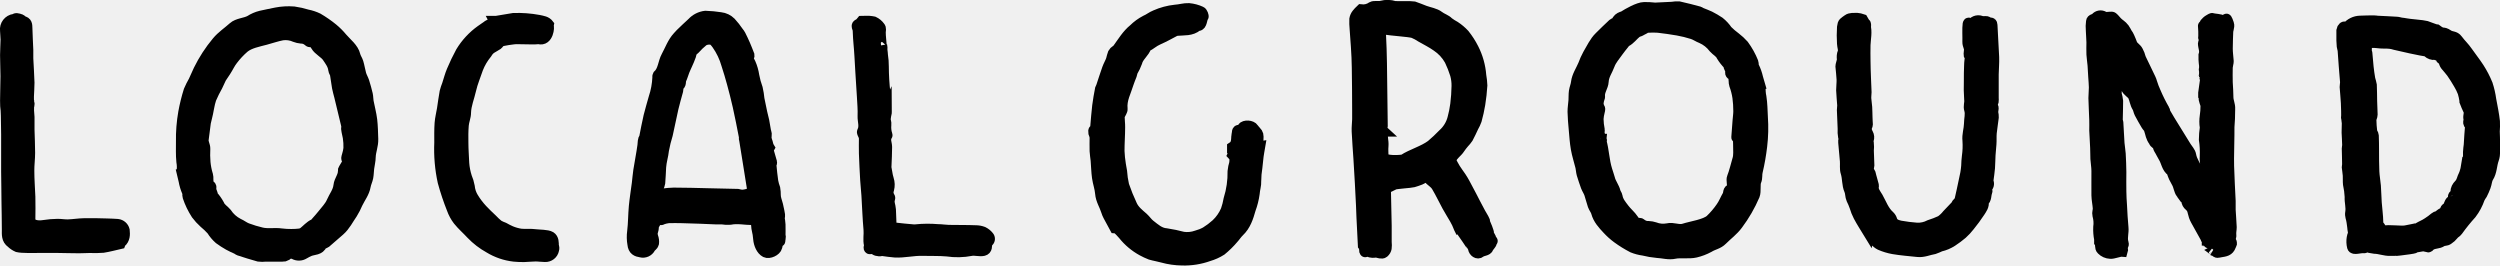
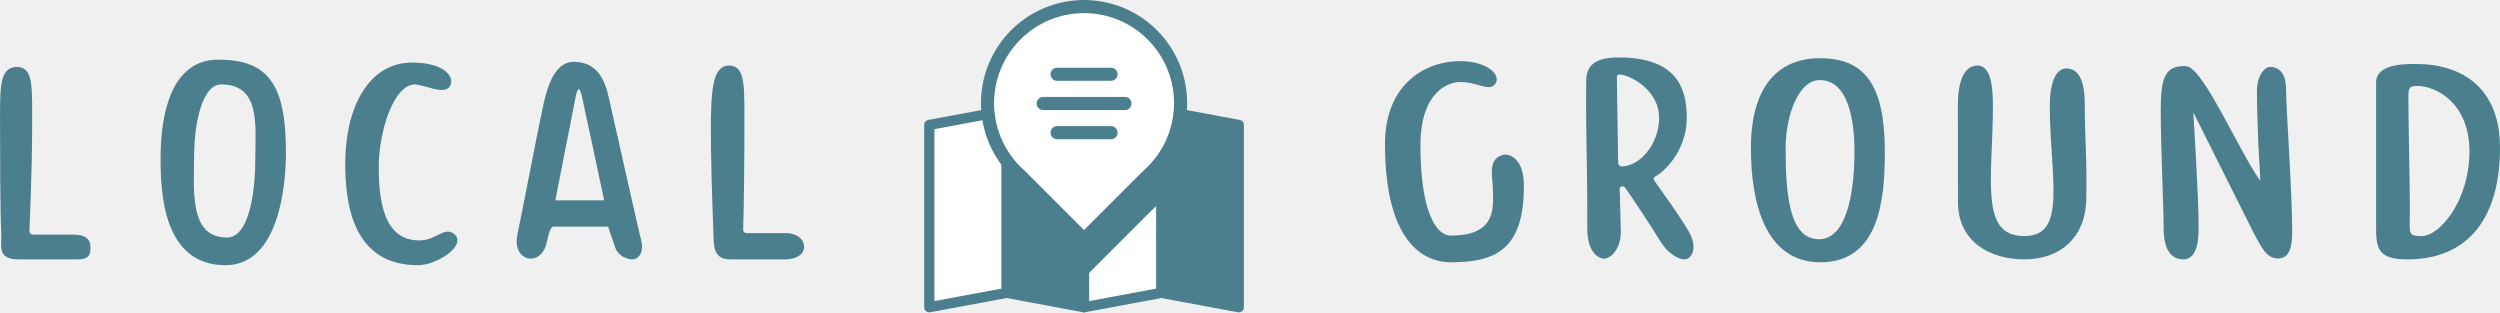
- <svg xmlns="http://www.w3.org/2000/svg" viewBox="0 0 881.93 93.67">
+ <svg xmlns="http://www.w3.org/2000/svg" viewBox="0 0 1715.02 214.26">
  <defs>
-     <style>.cls-1{stroke:#000;stroke-miterlimit:10;stroke-width:4px;}</style>
+     <style>.cls-1,.cls-3{fill:#4b7f8e;}.cls-1,.cls-2,.cls-3,.cls-4,.cls-5,.cls-6{stroke:#4b7f8e;}.cls-1{stroke-miterlimit:10;stroke-width:3px;}.cls-2,.cls-5{fill:#fff;}.cls-2,.cls-3,.cls-4,.cls-5{stroke-linejoin:round;}.cls-2,.cls-3{stroke-width:7px;}.cls-4,.cls-6{fill:none;}.cls-4{stroke-width:22px;}.cls-5,.cls-6{stroke-width:9px;}.cls-6{stroke-linecap:round;}</style>
  </defs>
  <g id="Layer_2" data-name="Layer 2">
-     <g id="Layer_2-2" data-name="Layer 2">
-       <path class="cls-1" d="M748.66,88.57c-1.11-.09-3.17.86-4.23.73A4.34,4.34,0,0,1,741.52,88c-.74-.69-.17-1.72-.77-2.57,0,0,0-1,0-1.07a17.66,17.66,0,0,1-.32-4.18,10.4,10.4,0,0,0-.3-4.33c-.2-.74.19-1.62.14-2.42-.1-1.52-.45-3-.48-4.55-.07-2.87.06-5.75,0-8.63,0-1.42-.28-2.83-.36-4.24s0-2.64-.09-4c-.09-2-.24-4-.31-6.05,0-1.2.05-2.4,0-3.6-.08-2.6-.24-5.2-.3-7.8,0-1.25.17-2.5.16-3.76s-.15-2.46-.22-3.69-.13-2.71-.24-4.07-.33-2.58-.4-3.88,0-2.8,0-4.2-.19-2.8-.21-4.2a13.91,13.91,0,0,1,.07-3.17c.07-.77.88-.55,1.51-1.16A2.07,2.07,0,0,1,742.14,6c.73.41,1.86.09,2.81.12.41,0,.9.75,1.74,1.65s1.73,1.23,2.57,2.36a7.47,7.47,0,0,1,.56.91c.75,1.51.5.62,1.22,2.15.38.8.69,1.64,1,2.46s1.63,1.58,2,2.37c.19.4.41.8.57,1.22s.29,1.07.52,1.56c.48,1.06,1,2.09,1.52,3.14.63,1.31,1.27,2.62,1.89,3.94a6.82,6.82,0,0,1,.45,1.24,28,28,0,0,0,1.35,3.52,54.91,54.91,0,0,0,3.06,6.11c.22.28.16.76.34,1.09.51.93,1.06,1.84,1.62,2.75l5.72,9.26c.59.95,1.5,1.85,1.67,2.87.38,2.26,1.86,4,2.59,6.05.44,1.25,1.05,2.44,1.61,3.65.05.11,1.3,7.13,1.56,7.23.07-1.26.15-8.35.17-9.5,0-2-.88-5-.67-7.06a29.71,29.71,0,0,0-.31-5.89,30.37,30.37,0,0,1,.32-4.07l0-.25A12.67,12.67,0,0,1,778,41a21.8,21.8,0,0,0,.27-3.6c0-1-.91-2.13-.59-3.16.13-.42.5-.87-.22-1.14,0,0,0-.2,0-.3.22-1.59.46-3.18.66-4.77a1.61,1.61,0,0,0-.21-.69c0-.05.27-.75.21-.79.77-1-.89-1.38-.35-2.4,0-.05.13-.06,0,0,0-.38,0-.65,0-.91s-.08-.77-.12-1.16-.08-.65-.08-1c0-.48,0-1,0-1.43,0-.11-.06-.24,0-.33.55-1.36-.19-2.64-.2-4,0-.31.3-.61.35-.93a4.09,4.09,0,0,0,.14-1.92c-.37-.95-.49,1.59-.37.56a34.41,34.41,0,0,0-.11-3.88c0-1.07.06.84.24-.21a2.73,2.73,0,0,1,.85-1.19,4.74,4.74,0,0,1,1.06-.76c.33-.18.78-.5,1-.4.87.36,2.63.17,3.57.87,2,2,.56-3.1,2,1,.36,1-.49,2.42-.34,3.53a13.71,13.71,0,0,0,.1-1.73c-.07,2.31-.21,4.61-.2,6.92,0,1.46.23,2.92.33,4.39a4.32,4.32,0,0,1-.14,1,8.39,8.39,0,0,0-.2,1.18c0,1.78-.08,3.56,0,5.34s.25,3.53.24,5.29c0,1.33.71,2.65.62,4-.07,1.13,0,2.28-.07,3.4a53.27,53.27,0,0,0-.2,6c0,3.6-.2,7.21-.11,10.8.1,4.12.37,8.24.55,12.36,0,1,0,2.07,0,3.11.1,2,.29,4.07.37,6.1,0,.88-.24,1.78-.14,2.65.17,1.38-.73.88-.11,2.08s.32.95,0,1.83c-.61,1.67-1.76,1.81-3.61,2.1-.63.1-1.26.46-1.65-.42-.06-.13-.56,0-.79-.14,1.42.81-2-1.79-2-1.69-.2-1.8.54-1.05-.45-2.44-.25-.35,1.06,1.81.86,1.44-1-1.78-3.43-6.11-4.39-7.9a9.58,9.58,0,0,1-.64-1.41,15.09,15.09,0,0,1-.42-1.5,3.61,3.61,0,0,0-1.31-2.27c-.45-.35-1-1.21-.81-1.61.41-1.14-.68-.77-1-1.24.47-.54-.57-1-1.1-1.63s-.87-2.55-1.3-3.34-.8-1.43-1.15-2.16c-.25-.51-.42-1.07-.62-1.6-.08-.2-.09-.49-.23-.59-1.71-1.17-1.8-3.26-2.78-4.84-.62-1-1.08-2.1-1.73-3.08-.33-.5,0-.79-.34-1.27C761,50.8,760,50.3,760,49.85c-1.2-1.62-1.07-2.44-1.74-4.38-.18-.53-.72-.94-1-1.44-.81-1.38-1.62-2.77-2.36-4.19-.34-.66-.41-1.48-.8-2.1-.78-1.24-.89-2.73-1.5-4-.45-.9-2.13-1.72-2.38-2.74a4.94,4.94,0,0,1,0-1.16c-.63,0-1-.63-.57-1.41-1.66-1.08-1.59-6.23-3.07-7.65,0,.51,0,3.89,0,4.26a11.23,11.23,0,0,1,0,4.64,2,2,0,0,0,0,.45c0,1-.08,2-.12,3a12.87,12.87,0,0,1,.52,2.52c0,2.22-.09,4.44-.13,6.66,0,.28.18.57.2.85.15,2.46.25,4.93.42,7.39.09,1.23.35,2.45.42,3.68q.19,3.25.23,6.51c0,2.26-.06,4.52,0,6.78,0,1.65.13,3.3.23,4.95.15,2.61.25,5.23.52,7.83.17,1.65-.39,3.27-.09,4.9.11.6.56,1.15-.33,1.76C747.92,87.38,749,87.5,748.66,88.57Z" />
-       <path class="cls-1" d="M515.58,81.91c-1.39-2.58-.8-2.14-2.24-4.69-.87-1.54-1.83-3-2.68-4.57-1.25-2.28-2.35-4.65-3.68-6.88-.88-1.48-2-1.8-3.11-3.16-.09-.11-.64-1-.77-.88-1.22,1.46-3,1.85-4.65,2.38-.57.18-6.09.54-6.67.83l-.32-.87c-.25,1.73-1.54.63-2.82.92.1,4.5.23,10.07.31,14.65,0,2.29,0,4.59,0,6.89,0,.62,0-1.76,0-1.15.12,1.77.19,2.7-.9,3.65-.53.46-1.69,0-2.6-.2a4.38,4.38,0,0,1-2.61-.17c-1.67-1.25-1.19,1.6-1.35-.4-.12-1.54-.37-3.07-.46-4.6a9.85,9.85,0,0,1,.3-2.07c0-.22,0,.51-.06.26-.17.26-.28-.44-.49-.13-.09-1.82-.19-3.53-.27-5.25-.06-1.33-.09-2.67-.15-4q-.19-4-.41-8-.23-4.16-.49-8.32c-.21-3.29-.48-6.57-.63-9.85-.06-1.38.13-2.77.17-4.15,0-1.06,0-2.11,0-3.17,0-5-.05-10.1-.13-15.15,0-2.44-.17-4.88-.31-7.32-.12-2.12-.3-4.23-.45-6.34A25.39,25.39,0,0,1,478,6.75,3.87,3.87,0,0,1,478.79,5a13.93,13.93,0,0,1,1.36-1.47,5.65,5.65,0,0,0,3.93-1c.63-.37,2.59,0,3.33-.3a8,8,0,0,1,4.49.11c.58.12,6.23,0,6.78.13,1.31.42,2.57,1,3.86,1.47,1.69.62,3.64.87,5,1.9C508.62,6.71,510,7,510.92,8a19.51,19.51,0,0,0,2.3,1.46,17.82,17.82,0,0,1,3.25,2.75,29.08,29.08,0,0,1,3.21,5,25,25,0,0,1,2.64,9.44,25.51,25.51,0,0,1,.38,3.48,66.14,66.14,0,0,1-.74,6.65,54.45,54.45,0,0,1-1.24,5.6,14.6,14.6,0,0,1-1.11,2.38c-.62,1.29-1.18,2.6-1.87,3.85a13.86,13.86,0,0,1-1.44,1.76,21.26,21.26,0,0,0-1.46,1.91c-.87,1.39-2.44,2.22-3,3.84-.06.17-.26.39-.21.48.52,1,1,2,1.63,3s1.33,1.92,2,2.9c.46.7.9,1.42,1.3,2.16.82,1.5,1.61,3,2.41,4.54,1,2,2.08,4,3.14,6,.36.68.78,1.32,1.16,2,.88,1.57-.21.13.59,1.73A26.73,26.73,0,0,1,525,81.91c.08.22-.06.51-.11.84,1.12,1,.67,1.14,1.15,1.83.73,1,0-.07,0,1,0,.43-1,1.37-1.09,1.74-.37,1.11-1.9.83-2.8,1.59s-2.1-.2-2.28-1.23c-.05-.31-4.44-6.75-4.84-7.1m-27.4-34.4c-.3,1.86.34,3.55.19,5.27-.13,1.54,0,2.1,0,3.65,0,2.3,7.25,1.49,7.31,1.34,3-1.94,7-3,9.87-5.13a56.16,56.16,0,0,0,4.2-3.94,11.39,11.39,0,0,0,3.41-5.59,38.82,38.82,0,0,0,1-5,59,59,0,0,0,.45-6.45,14.47,14.47,0,0,0-.52-4.08,36.59,36.59,0,0,0-2-5.06,14.46,14.46,0,0,0-4.62-5c-1.73-1.23-3.66-2.18-5.51-3.24a16,16,0,0,0-2.72-1.47c-1.57-.53-8.22-.85-10-1.3-.11.66-.2-.75-.34.11-.17-.85-.29.56-.42,0-.93.32-1.07.59-1,1.59q.13,2.6.22,5.19t.13,5.22c.1,6,.28,20.84.28,22.17.44-.1-1.28-.17-1-.23A3.62,3.62,0,0,0,487.67,46.18Z" />
-       <path class="cls-1" d="M856.35,87c.88.2.15-.39-.38-.6-1.16.3-6.06,1.06-6.89,1.13,7.56-.66-4.15.94-4.07.74-.65,0-1.23,0-1.79,0-1.86.09-3.72-.73-5.57-.75a15.15,15.15,0,0,1-3.14-.7c-.51-.17,0,.6-.53.52-1.35-.2-3.73.81-4-.22a7.9,7.9,0,0,1-.12-3.31c.06-.62.56-1.28.41-1.94s-.17-1.32-.26-2-.16-1.1-.23-1.64c-.18-1.45-.69-2-.45-3.34.31-1.87-.32-3.62-.2-5.45a27.11,27.11,0,0,0-.6-4.51c-.11-1,0-2-.07-3.05s-.26-2-.35-2.94c0-.31.13-.64.12-1,0-1.86-.09-3.71-.12-5.57,0-.41.15-.83.14-1.24,0-1.47-.17-2.95-.2-4.42,0-1.09.07-2.18.07-3.28a8.61,8.61,0,0,0-.17-1.29,1.88,1.88,0,0,1-.1-.5c.11-.73,0-4.22-.06-5.31-.08-1.9-.31-3.79-.43-5.68,0-.6.18-1.21.14-1.81-.13-2-.36-3.92-.48-5.88-.15-2.3-.21-2.6-.35-4.91,0-.59-.27-1.16-.34-1.75a19.54,19.54,0,0,1-.12-2c0-1.2,0-2.41,0-3.6a1.66,1.66,0,0,1,.54-1c.4-.39,1,.38,1.35,0a6,6,0,0,1,4.45-2.17c1.63-.08,3.27-.09,4.9-.11.43,0,.85.1,1.28.13,1.55.11,5.1.2,6.65.34.56,0,1.11.22,1.66.31s1.12.09,1.66.23c1.06.27,6.1.6,7.15.92.26.08,3.51,1.33,3.76,1.32,2.5,1.84,1.89.37,3.94,1.74,1.33.89,2.31.34,3.28,1.65,1.27,1.72,2.34,2.58,3.55,4.34s2.75,3.68,4,5.61a35.26,35.26,0,0,1,3,5.77,30.69,30.69,0,0,1,1.24,5.43c.48,2.53,1,5.07,1.29,7.62a28.91,28.91,0,0,1-.06,3.56c0,1.35.14,2.7.11,4.05,0,1.92.22,4-.41,5.71-.75,2.08-.62,4.36-1.86,6.33-.58.92-.59,2.16-1,3.23a24.12,24.12,0,0,1-1.18,2.71,11.65,11.65,0,0,0-.91,1.5,19.13,19.13,0,0,1-2.88,5.41,65.27,65.27,0,0,0-4.84,6c-.44.63-1.14.81-1.53,1.45a7.09,7.09,0,0,1-1.69,1.52c-.76.62-1.52.25-2.35.79-1.21.78-2.48.48-3.73,1.21C857.27,86.59,856.94,86.74,856.35,87ZM834.07,14.58c.1.57.72,0,.72.49,0,1.73-.12,2.46-.14,4.19,0,.48.21-1,.25-.55.16,1.63.26,3.27.44,4.91q.23,2.13.59,4.24a20.66,20.66,0,0,1,.55,2.17c.1,1.87.06,3.74.11,5.61,0,1.6.18,3.19.17,4.78,0,.63-.43,1.25-.43,1.88a36.71,36.71,0,0,0,.29,4.12c.06.48.53.92.55,1.39.09,1.75.07,3.5.09,5.26,0,2.51,0,5,.11,7.52.08,1.68.41,3.34.54,5,.15,2,.17,3.92.3,5.87.18,2.69.51,4.37.55,7.06,0,1.28,0,.46.73,1.57.4.59.75,1.75,1.52,1.51,1.55-.48,6.17.25,7.76-.12.26-.06,4.08-.77,4.31-.91,1.33-.81,2.12-1,3.42-1.88A20.55,20.55,0,0,0,859,76.84c.54-.48.85-.19,1.39-.68A8.24,8.24,0,0,1,862.16,75c.65-.33.31-1.18,1.12-1.55.58-.27.76-1.31,1.14-2,.1-.18.33-.47.41-.45.68.24.52-.37.65-.61a1,1,0,0,0,.11-.75c-.34-.94,1.36-.92.94-2.1-.21-.61.45-1.74,1.05-2.32,1.05-1,1.1-2.38,1.74-3.52a6.85,6.85,0,0,0,.45-1.28,5.55,5.55,0,0,0,.2-.74c.16-.92.31-1.83.47-2.81l.44-.14c0-1.15,0-2.15,0-3.14,0-.84.19-1.66.26-2.5.09-1.1.13-2.21.2-3.31s.18-2.37.27-3.55c0-.06,0-.18,0-.19-1.2-.44-.38-1.46-.58-2.17-.27-.93.42-2-.1-3s-.9-2.08-1.32-3.13c0-.08,0-.2,0-.29a20.48,20.48,0,0,0-.63-2.87,19.08,19.08,0,0,0-1.47-3c-.79-1.36-1.62-2.71-2.53-4-.64-.91-1.44-1.71-2.13-2.58s-.46-1.89-1.53-2.34c-.09,0-.11-.23-.16-.35-.49-1.31-1.07-.54-2.35-1.36-.26-.17-.38.46-.65.07-.77.11-1.12-.39-2.16-1.13-.91.09-10-2-11-2.25-2.74-.83-3.4-.28-6.28-.64C837.43,14.77,835.67,15.11,834.07,14.58Z" />
-       <path class="cls-1" d="M620.69,29.89l-1.22.33-.11.41a1.32,1.32,0,0,0,.43.16c1.09,0,1.11.68,1.1,1.5a11.77,11.77,0,0,0,.26,1.93c.37,2.34.38,4.7.51,7.06a54.57,54.57,0,0,1-.25,10.3,79.93,79.93,0,0,1-1.54,8.81c-.34,1.2,0,2.3-.51,3.47s0,3.65-.54,5a49.66,49.66,0,0,1-5.93,10.27c-1.55,2.12-3.64,3.6-5.42,5.4-1.46,1.47-3,1.52-4.68,2.57a18.92,18.92,0,0,1-4.67,1.78c-2.22.53-5.47,0-7.32.42-2.1.47-4.15-.21-6.25-.31a30.17,30.17,0,0,1-4.77-.81,15.51,15.51,0,0,1-3.79-1,41.37,41.37,0,0,1-5.38-3.33,24.32,24.32,0,0,1-3.45-3.1c-1.62-1.72-3.23-3.46-3.88-5.87-.23-.87-.9-1.61-1.2-2.47-.48-1.35-.77-2.76-1.24-4.11-.31-.89-.87-1.68-1.21-2.56-.54-1.44-1-2.91-1.46-4.39-.23-.81-.23-1.68-.43-2.5-.52-2.13-1.22-4.22-1.6-6.38s-.53-4.48-.73-6.73-.39-4.21-.43-6.32c0-1.34.24-2.68.33-4,.07-1.06,0-2.14.15-3.19s.61-2.06.73-3.11c.28-2.3,1.62-4.15,2.48-6.21a26.19,26.19,0,0,1,1.64-3.65c1.29-2.12,2.27-4.45,4.1-6.21,1.53-1.47,3-3,4.58-4.43a4.59,4.59,0,0,1,1-.55c.13-.07.32-.13.36-.24.7-2,2.71-1.82,4.19-2.52.66-.31-2.12.81-1.51.41,1.1-.72,5-3,7-3a31.89,31.89,0,0,1,3.84.2c2-.12,4-.19,6-.29a9.94,9.94,0,0,1,2.44-.14c2.38.51,4.74,1.16,7.09,1.78.23.06.42.29.65.38,1,.42,2,.75,3,1.23a32.25,32.25,0,0,1,3.43,2,13.75,13.75,0,0,1,2.77,3,26.2,26.2,0,0,0,2.9,2.48A20.61,20.61,0,0,1,615,16,27.37,27.37,0,0,1,618.33,22c.2.49-.07,1,.31,1.66a17.34,17.34,0,0,1,1.33,3.8C620.25,28.32,620.49,29.19,620.69,29.89Zm-56,19.31a2.19,2.19,0,0,0,0,.47c1,3.44,1,6.88,2.07,10.32.32,1.06.71,2.11,1,3.18.36,1.5,1.58,3,1.94,4.53.14.57.62,1.07.71,1.64.28,1.78,1.43,3.07,2.43,4.41s2.35,2.39,3.25,3.76c.62.95,1.16,1.5,2.29,1.34a.7.7,0,0,1,.49.21,3.9,3.9,0,0,0,2.77.91,7.88,7.88,0,0,1,2,.37,8.36,8.36,0,0,0,4.62.43c2-.49,3.91.7,5.86.07,2.51-.82,7.49-1.49,9.36-3.21a28.15,28.15,0,0,0,3.82-4.49c.92-1.29,1.49-2.83,2.3-4.2.42-.71,0-1.92,1.27-2.15.11,0,.18-.3.25-.47.36-.9-.3-2.81.09-3.7.67-1.56,1.52-5.06,2-6.67.57-1.89-.16-7.87.23-9.82.12-.57-.73,2.85-.68,2.27.17-2,.3-4,.45-6,.08-1.07.26-2.15.25-3.22a36.24,36.24,0,0,0-.32-4.83,22.37,22.37,0,0,0-1.14-4.46,4.67,4.67,0,0,1-.19-1.41c-.06-.71-.07-1.83-.47-2-.94-.46-.9-.82-.51-1.41a7.64,7.64,0,0,1-.85-1.7c-.08-.21,0-.5-.15-.66a16.54,16.54,0,0,1-2.36-3c-.62-1.35-1.91-1.89-2.79-2.9a11.06,11.06,0,0,0-4.38-3.47c-1.1-.4-2.09-1.15-3.2-1.5a40.64,40.64,0,0,0-5.21-1.29c-2.33-.42-4.68-.72-7-1a26.22,26.22,0,0,0-3.51,0c-1,0-.21,0-2.68,1.17,0,.09-.24.12-.37.18a4.52,4.52,0,0,0-1.12.5c-1.25,1-2.2,2.43-3.7,3.19-.3.15-.5.53-.73.81-.67.85-1.37,1.68-2,2.57-1.09,1.58-2.47,3.08-3.11,4.84-.71,2-2.06,3.69-2.17,5.94-.09,1.82-1.55,3.39-1.28,5.35a.26.26,0,0,1,0,.11c-.45,1.33-.87,2.63,0,4,.18.28-.06.84-.13,1.26a13.94,13.94,0,0,0-.4,2.48,20.54,20.54,0,0,0,.43,3.89c.25,1.15-1.7,1.24.08,1.77C565.07,50.58,565,49.15,564.65,49.2Z" />
-       <path class="cls-1" d="M64.43,61.31l1.24-.26.14-.4a1.32,1.32,0,0,0-.42-.18c-1.09,0-1.07-.74-1-1.56A11.77,11.77,0,0,0,64.21,57c-.24-2.36-.13-4.71-.14-7.07a54,54,0,0,1,.8-10.22A63.15,63.15,0,0,1,66.77,32a32.17,32.17,0,0,1,1.69-3.38c.61-1.28,1.14-2.59,1.75-3.86a49.66,49.66,0,0,1,6.46-9.94c1.66-2,3.82-3.4,5.7-5.1,1.53-1.39,4.11-1.36,5.87-2.32A12.64,12.64,0,0,1,92,5.77c1.8-.33,3.57-.83,5.38-1.13a23.46,23.46,0,0,1,6.28-.36,30.17,30.17,0,0,1,4.72,1.06,15.51,15.51,0,0,1,3.73,1.24,41.37,41.37,0,0,1,5.2,3.61,24.32,24.32,0,0,1,3.28,3.28c1.53,1.8,4,3.63,4.56,6.07.19.88.81,1.66,1.07,2.53.41,1.37.62,2.8,1,4.17.26.9.78,1.73,1.07,2.62.47,1.47.88,3,1.23,4.46.19.82.14,1.69.29,2.52.4,2.15,1,4.28,1.26,6.45s.29,4.5.37,6.76-.84,4.22-.9,6.33c0,1.34-.38,2.67-.54,4-.13,1.06-.12,2.13-.32,3.17s-.71,2-.9,3.07c-.4,2.29-1.84,4.06-2.8,6.07a26.19,26.19,0,0,1-1.83,3.56c-1.4,2-2.5,4.32-4.43,6-1.61,1.39-3.19,2.81-4.81,4.18a4.59,4.59,0,0,1-1.07.49c-.13.06-.33.12-.37.22-.8,2-2.8,1.67-4.31,2.29a15.76,15.76,0,0,0-1.95,1,3.29,3.29,0,0,1-3.41.07,2.56,2.56,0,0,0-2.92.54,1.84,1.84,0,0,1-1.16.26c-2,0-4,0-6,0a9.94,9.94,0,0,1-2.44,0c-2.35-.63-4.67-1.41-7-2.15-.23-.07-.41-.31-.63-.42-1-.47-2-.86-2.9-1.39a32.25,32.25,0,0,1-3.32-2.14,13.75,13.75,0,0,1-2.61-3.1,26.2,26.2,0,0,0-2.76-2.63,20.61,20.61,0,0,1-2.68-2.94,27.37,27.37,0,0,1-3-6.23c-.18-.5.13-1-.22-1.67A17.34,17.34,0,0,1,65,63.77C64.79,62.9,64.6,62,64.43,61.31Zm58-16.31a2.19,2.19,0,0,0,0-.47q-1.25-5.24-2.52-10.47c-.26-1.08-.6-2.14-.8-3.23-.28-1.51-.42-3.05-.7-4.57-.11-.58-.56-1.1-.62-1.68-.19-1.79-1.27-3.14-2.19-4.53s-3.22-2.51-4-3.93c-.57-1-1.08-1.55-2.22-1.46a.7.7,0,0,1-.48-.24,3.9,3.9,0,0,0-2.72-1.05,7.88,7.88,0,0,1-2-.47,8.36,8.36,0,0,0-4.59-.67c-2,.38-4,1.09-6,1.62-2.55.68-5.61,1.24-7.58,2.87A28.15,28.15,0,0,0,82,21c-1,1.24-1.64,2.74-2.52,4.07-.46.69-1.58,2.36-1.66,2.53-.41.88-.8,1.77-1.23,2.64a45.67,45.67,0,0,0-2.26,4.56c-.67,1.86-1,4.82-1.54,6.75a15.25,15.25,0,0,0-.41,1.71c-.28,2-.51,4-.77,6-.14,1.07.62,2.13.58,3.2a36.24,36.24,0,0,0,.07,4.84,22.37,22.37,0,0,0,.9,4.52,4.67,4.67,0,0,1,.12,1.41c0,.71,0,1.83.36,2.05.91.51.85.87.43,1.43a7.64,7.64,0,0,1,.76,1.75c.07.21,0,.5.12.66a16.54,16.54,0,0,1,2.19,3.09c.55,1.38,1.8,2,2.63,3A11.06,11.06,0,0,0,84,79c1.08.46,2,1.25,3.12,1.67a40.64,40.64,0,0,0,5.14,1.56c2.3.54,4.64,0,7,.35a26.22,26.22,0,0,0,3.51.2,24.51,24.51,0,0,0,3.12-.18,4.52,4.52,0,0,0,1.14-.44c1.3-1,2.32-2.31,3.87-3,.31-.14.53-.5.77-.77.71-.81,1.45-1.6,2.12-2.46,1.18-1.52,2.63-2.94,3.36-4.66.82-1.93,2.25-3.58,2.48-5.82.18-1.81,1.73-3.31,1.56-5.28a.26.26,0,0,1,0-.11c.52-1.3,2-2.58,1.23-4-.16-.29.11-.83.2-1.26a13.94,13.94,0,0,0,.53-2.46,20.54,20.54,0,0,0-.23-3.9C122.7,47.26,122.09,45,122.42,45Z" />
-       <path class="cls-1" d="M271.28,52.16c-.16.31-.45.61-.39.81.38,1.44.86,2.86,1.24,4.31.07.27-.25.63-.23.93.18,1.9.36,3.81.64,5.7a15.59,15.59,0,0,0,.72,2.61,13.22,13.22,0,0,1,.18,2.34,6.26,6.26,0,0,0,.26,1.62c.16.63.39,1.24.55,1.88s.33,1.48.48,2.23.41,1.7.06,2.15c.14,1,.3,1.71.32,2.45.05,1.46,0,2.92,0,4.39,0,.23,0,.45,0,.68-.24,3-.17-1.91,0-1.52a3.21,3.21,0,0,1-.61,2.84c-.34.25-.41.95-.52,1.46-.29,1.34-2.72,2.4-3.84,1.83-1.47-.75-2.3-2.85-2.44-4.56-.26-3.22-.61-2.42-.8-5.64a1.19,1.19,0,0,0-1.37-1.27c-2.65,0-5.29-.65-8-.1a12,12,0,0,1-2.83-.14c-.72,0-1.44,0-2.16,0-1.83-.07-3.65-.17-5.47-.23-2.15-.08-4.29-.15-6.44-.2-1.62,0-3.24-.09-4.86,0a11,11,0,0,0-2.26.54c-.13,0-.28.27-.36.24-1.81-.66-1.92,1.18-2.71,2,0,0-.06.07-.05.1.21,2-.79,2-.18,4a4.76,4.76,0,0,1,.27,2.26c-.13.58-.9,1-1.21,1.54a2.76,2.76,0,0,1-3.14,1.41c-1.51-.24-2.61-.69-2.8-2.69a14.27,14.27,0,0,1-.09-4.45c.36-2.92.32-5.9.59-8.83.26-2.74.71-5.46,1.06-8.19.19-1.49.28-3,.51-4.47.46-2.95,1.06-5.88,1.46-8.83.11-.77.07-2.47.54-2.47.53-2.64,1-5.27,1.61-7.86.51-2.17,1.21-4.29,1.78-6.45a26.54,26.54,0,0,0,1.35-7.3c0-.2-.05-.49,0-.57,2-1.76,1.9-4.6,3.1-6.77,1.28-2.34,2.15-4.93,4-6.92.3-.33.6-.67.92-1,1.37-1.31,2.73-2.64,4.14-3.91a7.39,7.39,0,0,1,4.56-2.31,44,44,0,0,1,5.32.5A5.92,5.92,0,0,1,257.71,8a28.67,28.67,0,0,1,2.65,3.36,6.93,6.93,0,0,1,.74,1.07c.56,1.12,1.1,2.25,1.6,3.4s1,2.44,1.47,3.66a.7.7,0,0,1-.07.46c-.43,1,.12,1.58.5,2.4a17,17,0,0,1,1.26,4.38,28.18,28.18,0,0,0,1.23,4.51,27.26,27.26,0,0,1,.59,3.69c.31,1.62.69,3.22,1,4.83a46.2,46.2,0,0,1,1.2,5.78c.07.82.52,1.69.38,2.27-.32,1.31.43,2.26.59,3.37A3.84,3.84,0,0,0,271.28,52.16Zm-8.64-4c-.69-3.58-1.38-7.16-2.18-10.71-.61-2.74-1.32-5.45-2.05-8.16q-.89-3.28-1.95-6.52A23.61,23.61,0,0,0,253,15.52c-.66-.87-1.24-1.67-2.22-1.75a4.45,4.45,0,0,0-2.72.51,25.85,25.85,0,0,0-3.14,3c-.27.27-.58.49-.88.74a9.35,9.35,0,0,0-.51,1.65c-.35,1-.79,2-1.21,2.92-.34.8-.74,1.57-1.05,2.38-.39,1-.67,2.07-1.11,3-.34.76.11,1.95-1,2.25A13.74,13.74,0,0,1,239,32c-.53,2-1.17,4.07-1.64,6.13-.71,3.08-1.29,6.19-2,9.28A48,48,0,0,0,234,52.93c-.2,2-.86,3.95-1,6-.11,1.85-.16,3.71-.32,5.56a6.87,6.87,0,0,1-.55,1.68,1.7,1.7,0,0,0,1.7,2.34,31.19,31.19,0,0,1,3.89-.33c4,0,8,.13,12,.22q5.3.11,10.59.24a5.25,5.25,0,0,1,.82.2c1.54.3,3.09-.45,4.61-.84-1-6.67-2-12.19-3-18.75C262.59,49.16,262.68,48.34,262.64,48.12Z" />
-       <path class="cls-1" d="M700.57,66.29c.14.58.43,1.06.29,1.34-.54,1.11-.11,2.6-1.33,3.43.35,1.47-.56,2.57-1.24,3.65a60,60,0,0,1-3.61,4.92,21.06,21.06,0,0,1-2.55,2.75A35.05,35.05,0,0,1,688.62,85a12.9,12.9,0,0,1-4.18,1.77,21.71,21.71,0,0,1-2.14.89c-1.95.34-3.79,1.24-5.84,1-2.86-.31-5.73-.51-8.57-1a20.56,20.56,0,0,1-4.54-1.37,5.19,5.19,0,0,1-1.91-1.58,35.14,35.14,0,0,1-2-3l-.1.48c-1.26-2.07-2.53-4-3.58-6a18.4,18.4,0,0,1-1.34-3.36,22.48,22.48,0,0,0-1.12-2.63c-.43-.95-.31-2.14-.73-3.1-.88-2-.6-4.22-1.26-6.28-.4-1.23-.15-2.67-.25-4-.17-2.19-.39-4.37-.59-6.56,0-.07,0-.16,0-.19.64-.64.15-1.14-.05-1.8a11.88,11.88,0,0,1-.15-2.88c-.09-2.22-.2-4.44-.27-6.65,0-.55.14-1.1.11-1.64-.1-1.77-.31-3.53-.37-5.3,0-1.25.19-2.51.15-3.76-.05-1.53-.28-3-.4-4.57a5.58,5.58,0,0,1,.18-1.09l.55,1a3.47,3.47,0,0,1-.08-.47c.08-1.46-.54-2.88.1-4.42.36-.85-.16-2.05-.2-3.1a45.07,45.07,0,0,1,0-5.82c.19-1.67.54-1.51,1.92-2.56.74-.57,2.08-.45,3.15-.48a7.79,7.79,0,0,1,1.91.42,11.84,11.84,0,0,1,1,2c.15.48,0-.93-.06-.39,0,.17-.13.36-.09.5.68,2,.07,4.77,0,6.8s0,3.87,0,5.8.1,4,.17,6.07c.06,1.61.16,3.22.2,4.84,0,.7-.15,1.4-.11,2.09.06,1.05.26,2.1.33,3.15s.07,2.37.11,3.56c0,.83.1,1.66.12,2.5a1.89,1.89,0,0,1-.19.72c-.05.13-.24.2-.28.33a4.8,4.8,0,0,0,.64,2.33,2.48,2.48,0,0,1,.18,2,2.07,2.07,0,0,0,0,1.24,13.41,13.41,0,0,1,0,2.67c.05,1.76.16,3.52.19,5.28,0,.41-.37.86-.29,1.23a11.74,11.74,0,0,0,.79,1.65,8.49,8.49,0,0,1,.27,1.11c.25.93.51,1.87.77,2.8,0,.07.1.14.09.2-.45,1.72.73,3,1.45,4.23,1.28,2.26,2.12,4.82,4.16,6.62a3.06,3.06,0,0,1,.84,1.39c.48,1.51,1.86,1.86,3,2.14a56.58,56.58,0,0,0,5.93.75,8.91,8.91,0,0,0,4.49-1,35.25,35.25,0,0,0,4-1.55,11.54,11.54,0,0,0,2.32-2.2c1.06-1.09,2.11-2.2,3.15-3.31.1-.1.07-.32.16-.44s.44-.48.66-.73.37-.34.42-.55c.55-2.41,1.09-4.82,1.58-7.24a30,30,0,0,0,.83-4.95c0-1.14.13-2.25.24-3.38a26.61,26.61,0,0,0,.21-5.62c-.23-2,.48-3.9.53-5.87,0-1.69.55-3.51.08-5-.41-1.31.16-2.35,0-3.54a62.91,62.91,0,0,1-.12-6.68c0-1.8,0-3.61.09-5.41,0-1.1.2-2.2.3-3.28-.11,0-.4-.07-.41-.11a4.93,4.93,0,0,1,0-1.53c.35-1.22-.55-2.2-.5-3.37.07-1.55-.14-4.84.1-6.36.12-.76.93.54,1.52-.1a2.58,2.58,0,0,1,3.26-.63.6.6,0,0,0,.22,0c.58,0,1.57-.13,1.67.11.46,1,1.56-.34,1.61,1,.13,3.22.47,8.13.6,11.34.08,2-.13,4-.16,6.05,0,2.8,0,5.61,0,8.41,0,.7.27,1.7-.85,2a.6.6,0,0,0,0,.4c1.41.62.56,1.81.7,2.74a6.49,6.49,0,0,1,.17,1.64c-.2,1.82-.53,3.62-.71,5.44-.13,1.34,0,2.7-.11,4s-.24,2.57-.32,3.86c-.09,1.51-.07,3-.19,4.53s-.34,2.82-.52,4.23a1.44,1.44,0,0,0,0,.61A1.67,1.67,0,0,1,700.57,66.29Z" />
-       <path class="cls-1" d="M435,54.7l1.12-2.33-1.25-.13c0-.11,0-.23,0-.25,1.46-.93,1.41-2.43,1.5-3.88,0-.39.15-.77.17-1.16.05-.77.21-1.26,1.07-.59.14.11.43,0,.57,0a3.35,3.35,0,0,1,.22-1.18c.66-1,3.08-.81,3.71.21.37.59.95,1.06,1.34,1.64a2.11,2.11,0,0,1,.3,1.14c0,1.24-.1,2.48-.16,3.78l.72-.11c-.19,1.12-.4,2.16-.54,3.21-.18,1.35-.3,2.71-.44,4.07a29.75,29.75,0,0,0-.4,4.64c.09,1.58-.46,3-.55,4.52A26,26,0,0,1,441,73.77c-.8,2.84-1.7,5.71-4,7.87-.78.74-1.35,1.69-2.09,2.48a32.4,32.4,0,0,1-4.14,4.06,17.39,17.39,0,0,1-4.43,2,25.47,25.47,0,0,1-9.28,1.48,27.44,27.44,0,0,1-7-1c-1.37-.4-2.8-.6-4.15-1a24.35,24.35,0,0,1-2.9-1.35,22,22,0,0,1-6.67-5.61c-.68-.76-1.37-1.53-2.12-2.22-.19-.18-.63-.1-.8-.12-.79-1.45-1.58-2.87-2.33-4.31a9.23,9.23,0,0,1-.66-1.6c-.64-2.1-1.93-3.93-2.11-6.24-.15-1.9-.85-3.76-1.11-5.66s-.3-4-.47-6c-.09-1.08-.32-2.16-.36-3.24-.06-1.66,0-3.32,0-5a9.93,9.93,0,0,0-.48-1.56c-.06-.27,0-.78.12-.83.59-.25.55-.71.59-1.2.21-2.45.39-4.91.68-7.36.24-2,.63-4,1-6a6.83,6.83,0,0,1,.39-.87c.69-2.06,1.34-4.13,2.07-6.18.39-1.09,1-2.11,1.39-3.19a22.82,22.82,0,0,1,.67-2.31c.34-.66,1.14-.88,1.65-1.58,1.72-2.37,3.24-4.94,5.58-6.84a17.12,17.12,0,0,1,4.11-3c1.21-.5,2.26-1.39,3.47-1.86a23.18,23.18,0,0,1,6.94-1.87c1.62-.09,3.23-.63,4.83-.56a12.79,12.79,0,0,1,4.23,1.14c.44.18.92,1.48.73,1.7-.58.66-.43,3-1.71,3a.55.55,0,0,0-.32.06c-2.08,1.8-4.66,1.4-7.1,1.64a2.87,2.87,0,0,0-1,.32c-1.88,1-3.7,2-5.63,2.85s-2.61,1.76-4.35,2.59c-.65,2.11-2.76,3.33-3.3,5.56a18.71,18.71,0,0,1-1.51,3.16c-.19.42-.22.91-.38,1.34-.34.95-.79,1.86-1.07,2.82-.89,3-2.56,5.8-2.19,9.13.07.63-.53,1.34-.81,2a1.88,1.88,0,0,0-.23.71c0,1.24.19,2.49.17,3.73,0,2.82-.23,5.64-.22,8.46a40,40,0,0,0,.48,4.71c.1.8.31,1.58.42,2.37a31.41,31.41,0,0,0,.73,5,68.1,68.1,0,0,0,2.83,7c.84,1.9,2.46,3.16,4,4.5.87.78,1.52,1.82,2.44,2.53,1.76,1.35,3.37,2.93,5.86,3.11a57.3,57.3,0,0,1,5.91,1.23,10,10,0,0,0,4.79-.48,14.58,14.58,0,0,0,3.25-1.3,26.27,26.27,0,0,0,3.73-2.8,14.71,14.71,0,0,0,3.49-5,24.9,24.9,0,0,0,1-3.87,31.31,31.31,0,0,0,1.42-9.9,15.57,15.57,0,0,1,.59-2.89,7.64,7.64,0,0,0,0-2.05C435.6,55.17,435.22,54.95,435,54.7Z" />
-       <path class="cls-1" d="M305.07,7.58a11.58,11.58,0,0,1,3.09.21,5.46,5.46,0,0,1,2.12,1.75c.47.5.21,1.18.19,1.83,0,1.61.26,3.22.35,4.84.06,1.06.24.36.16-.17a5,5,0,0,1,.08,1.54c.19,1.13.05.78.19,1.92a25,25,0,0,1,.3,3.93,86.37,86.37,0,0,0,.57,9.52c.08,1.22-.24,2.53.12,3.65s-.39,2.14,0,3.3l.31-.65c0,.13.1.23.08.32a19.15,19.15,0,0,0-.42,2.4c0,.67.34,1.37.24,2a8.6,8.6,0,0,0,.36,3.57c0,.1.1.26.05.31-1,1.29-.15,2.64-.15,4,0,2.19-.13,4.39-.21,6.58,0,.6-.1,1.2-.11,1.8a8.16,8.16,0,0,0,.12,1.09l.25-.44a21.53,21.53,0,0,0,.56,2.39,6.17,6.17,0,0,1,.11,3.47,3,3,0,0,0,.32,2.84.49.49,0,0,1,.05.42c-.55,1.35.2,2.61.26,3.92.08,1.62.1,3.24.19,4.86a5.16,5.16,0,0,0,.28,1.82c.18.4.7-.15,1.12-.1,2.13.28,4.28.44,6.42.64a4.13,4.13,0,0,0,1,0,41.18,41.18,0,0,1,7.75-.07c1.27,0,2.54.23,3.82.26,3.17.07,6.34,0,9.51.13a7.25,7.25,0,0,1,2.59.46,5.68,5.68,0,0,1,1.9,1.5,1.17,1.17,0,0,1-.25,1.86c-.22.17-.32.09-.34.32-.13,1.25.12,2.37-1.13,2.69s-3.19-.28-4.31,0a25.33,25.33,0,0,1-8.52.18c-2.86-.26-5.76-.12-8.63-.21-3.27-.1-6.55.77-9.81.58-1.36-.08-2.71-.33-4.07-.49a1.94,1.94,0,0,0-.75,0c-.82.24-2.25-.1-2.54-.84-.13-.33-1.38.39-1.59.1s.21-.77.09-1.22c-.46-1.79,0-3.6-.17-5.43-.36-4-.49-8.09-.74-12.13-.11-1.76-.33-3.52-.43-5.28-.18-3.13-.34-6.26-.45-9.4-.06-1.85,0-3.71,0-5.56a5.58,5.58,0,0,0-.56-1.52c-.07-.19-.2-.46-.13-.6,1-1.83.14-3.73.22-5.59.09-2.2-.11-4.42-.23-6.63-.16-2.85-.37-5.71-.54-8.56-.12-1.92-.22-3.83-.33-5.75-.22-4-.48-5.08-.62-9.13,0-1-1-1.89.27-2.21a6.2,6.2,0,0,0,1-1Z" />
-       <path class="cls-1" d="M42.35,85.86c-2,.46-4,1-6,1.32a38.56,38.56,0,0,1-4.72.07c-1.26,0-2.51.11-3.77.1-2.41,0-4.83-.09-7.24-.11s-4.87,0-7.3,0c-1.61,0-5.51.11-7.07-.26a7.35,7.35,0,0,1-2.15-1.43C2.44,84.38,2.65,82.66,2.65,81c0-3.35-.09-6.7-.13-10,0-3.51-.1-7-.12-10.52,0-4.36,0-8.73,0-13.09,0-2.2-.05-4.39-.1-6.59-.09-3.78-.25-1.55-.28-5.33,0-2.86.15-5.72.15-8.58,0-2.48-.15-5-.15-7.45,0-1.83.16-3.66.18-5.49,0-1-.17-2.1-.19-3.15A3.48,3.48,0,0,1,5,6.9c.28-.05.55-.3.8-.28A5.26,5.26,0,0,1,7.29,7c.28.11.45.58.71.62,1.42.21,1.4,1.2,1.43,2.29.06,2.58.22,5.16.32,7.74,0,1,0,2,0,3,.13,2.86.34,5.71.42,8.57,0,1.61-.15,3.23-.2,4.85,0,.85,0,1.7.07,2.55.14,2,.27-2,0,0a29.14,29.14,0,0,0,.14,4.76c0,1.48,0,3,0,4.45.06,2.71.22,5.42.21,8.12,0,2.09-.3,4.19-.28,6.28,0,3.08.24,6.16.37,9.24,0,0,0,.07,0,.11,0,2.59.09,5.18,0,7.77,0,2.23,2.74,2.65,5,2.26a33.07,33.07,0,0,1,4.86-.41c1.24,0,2.49.24,3.72.19,1.87-.06,3.73-.38,5.6-.41,2.74-.05,5.49,0,8.24.09,1.19,0,2.39.12,3.58.17a2.66,2.66,0,0,1,2.28,2c.15,1.53.16,3.08-1.2,4.21C42.39,85.5,42.38,85.79,42.35,85.86Z" />
-       <path class="cls-1" d="M193.32,9.28c.37,0,0,5.23-3.25,4.3-1.16.2-5,0-8,0-.68,0-5.09.58-5.65,1-.39.3-.64.81-1,1.08-.87.6-1.85,1-2.69,1.67a6.58,6.58,0,0,0-1.14,1.46,19.67,19.67,0,0,0-3.12,5.31c-.84,2.55-1.93,5-2.51,7.63s-1.72,5.22-1.79,8c0,1.48-.68,2.94-.8,4.43-.17,2.06-.17,4.14-.13,6.21,0,2.44.21,4.87.3,7.3a21.25,21.25,0,0,0,.94,4.78,15.6,15.6,0,0,1,1,3.32,9.5,9.5,0,0,0,1.36,4.06A26.05,26.05,0,0,0,170,74c1.09,1.21,2.31,2.3,3.49,3.44a23.76,23.76,0,0,0,2.22,2.08,12,12,0,0,0,2,.92,26.67,26.67,0,0,0,2.43,1.23,15.26,15.26,0,0,0,3.54,1c1.74.19,3.53-.06,5.26.19,1.21.17,4.15.1,5.2.76s1,2,1,3.14a1.75,1.75,0,0,1,.1,1.31,2.88,2.88,0,0,1-3,2.36c-1.11,0-2.22-.2-3.33-.19-1.35,0-2.7.19-4.05.21a31.75,31.75,0,0,1-3.54-.15,21.24,21.24,0,0,1-8.71-3,26.26,26.26,0,0,1-6.23-4.79c-1.52-1.65-3.24-3.13-4.64-4.87a14.44,14.44,0,0,1-2.17-4,87.76,87.76,0,0,1-3.18-9.51,53.66,53.66,0,0,1-1.19-13.76c0-2.3-.05-4.61.11-6.9.12-1.7.57-3.37.84-5.06.32-2,.55-4,.92-5.95a20.92,20.92,0,0,1,.86-2.62c.53-1.61.94-3.26,1.6-4.81a71.88,71.88,0,0,1,3.17-6.62,25.62,25.62,0,0,1,7.07-7.62c.85-.66,1.81-1.17,2.63-1.86.35-.3,2-.49,1.72-1.34,0,0,.75,0,1,0l6-1a40.38,40.38,0,0,1,8.87.65c1.45.33,2.66.4,3.54,1.59C193.53,8.89,193.38,9.11,193.32,9.28Z" />
+     <g id="Layer_3" data-name="Layer 3">
+       <path class="cls-1" d="M12.52,176.43h41c7,0,7-3,7-7,0-6-4.92-7-11-7h-27a3.81,3.81,0,0,1-3.81-4c.47-12,1.84-47.38,1.84-68,0-31,1-43-9-43-11,0-10,14-10,43,0,14.78,0,50.35.82,70.14C2.68,168.9-.48,176.43,12.52,176.43Z" />
+       <path class="cls-1" d="M501.12,176.43h37.51c7,0,11.49-3,11.49-7,0-5-4.92-8-11-8h-27a3.81,3.81,0,0,1-3.81-4c.47-12,.84-45.38.84-66,0-31,1.08-45-9-45-9.92,0-11,16-11,45,0,14.78,1,50.35,1.82,70.14C491.27,169.9,491.2,176.43,501.12,176.43Z" />
+       <path class="cls-1" d="M194.66,104.43c0-46.79-12.32-62-45-62-30,0-38,34.1-38,66,0,24.46,2,72,43,72C189.66,180.43,194.66,127.83,194.66,104.43Zm-39,60c-27.89,0-24-34.67-24-57s5.35-51,20-51c29,0,25,30.25,25,52C176.66,127.68,173.66,164.43,155.66,164.43Z" />
+       <path class="cls-1" d="M1291.51,104.37c0-46.79-14-62.94-43.16-62.94-27,0-45.71,18-45.71,60,0,38,9.89,77,46.22,77C1287.52,178.43,1291.51,137.43,1291.51,104.37Zm-43.59,61.24c-22.4,0-24.46-33.17-24.46-64,0-22.33,8.86-48.16,24.83-48.16,21.24,0,25.4,29,25.4,50.73C1273.68,134.43,1267.52,165.61,1247.92,165.61Z" />
+       <path class="cls-1" d="M282.64,44.43c21.18,0,27.7,9,24.7,14s-16.69-2-22.7-2c-15.82,0-26.3,33-26.3,58,0,21,2.48,52,29.3,52,11.7,0,17.16-9,22.7-5,8.11,5.85-11,19-23.7,19-41.82,0-48.3-38-48.3-68C238.34,74.43,253.82,44.43,282.64,44.43Z" />
+       <path class="cls-1" d="M438.33,164.93c-1.13-4-20.08-88.25-22-97-2.85-13-7.85-24-22.85-24-11,0-16,14-19,27-2.51,10.89-16.25,82.13-18,90-2,9,1.85,15,7.85,15,4.15,0,7.85-4,9-9,1.85-8,3-13,6.58-13h37.85c.93,0,.74.6,1,1.49.79,2.65,1.64,4.75,4.56,13.51,2,6,8.15,7.5,10.37,7.5C437.48,176.43,440.33,171.93,438.33,164.93ZM379.6,136.6l13.87-70.66c1.71-9,5.47-7.9,7-1,2,9,14,65.21,15.31,71.47.28,1.3-.31,2.53-3,2.53H380.68C379.43,138.93,379.46,137.84,379.6,136.6Z" />
+       <path class="cls-1" d="M1001.62,43.43c-24,0-50,16-50,55.23,0,59.77,20.9,79.77,43.9,79.77,31.7,0,48.39-10,48.39-51.14,0-15.86-7.75-21-13-19.43-8.77,2.57-5.32,13.5-5.32,21.48,0,10.09,4.33,33.77-30.07,33.77-13,0-22.59-20.68-22.59-63.43,0-38.25,20.5-44.93,28.68-44.93,11.29,0,18.9,5.68,22.29,2.68C1029,52.89,1019.91,43.43,1001.62,43.43Z" />
+       <path class="cls-1" d="M1388.67,176.43c-22.15,0-44-11-44-38,0-17-.06-35.38-.06-66,0-16,3.91-26,11.91-26,7.06,0,9.15,11,9.15,26,0,49-10,91,22.94,91,31.91,0,19.06-42,19.06-91,0-15,3.85-24,9.85-24,8,0,11.15,9,11.15,23,0,23,1.67,39.7,1,66C1429.08,161.13,1413.52,176.43,1388.67,176.43Z" />
+       <path class="cls-1" d="M1483.77,75.8c0,23.51,2,66.67,2,80.63,0,17,6.75,20,12,20,5.94,0,9-6.63,9-19.63,0-22.39-3-68.19-3.79-82.41a.93.93,0,0,1,1.71-.54l42.83,85.59c5,9,8,16.37,15.25,16.37,4.59,0,8.2-3,8.2-16.67,0-27.33-4.2-84.77-4.2-97.33,0-10-3.45-14.2-9.31-14.43-2.95-.12-7.69,5.06-7.69,15.43,0,8.79.57,25.18.95,36.17.08,2.23,2.22,30.55.8,28.83-14.23-17.26-41-81-52.49-81C1487.29,46.8,1483.77,51.8,1483.77,75.8Z" />
+       <path class="cls-1" d="M1157.4,159.93c-5.49-9.88-17.61-26.4-23.78-35.18-1-1.45-1.22-3.82,1.86-5.4,4.38-2.25,20.15-16.13,20.15-38.42,0-19-5.68-40-45-40-16,0-21,5-21,15,0,7.17-.23,21.25.32,49,.44,22.53.46,46.62.46,52,0,14,6,19,10.22,19,2.78,0,9.78-5,9.78-17l-.78-29.45a3.12,3.12,0,0,1,2.51-3.06h0a4,4,0,0,1,4,1.56c5.56,7.72,18.14,27,24.27,36.94,5.54,9,14,13,17,11C1159.79,174.33,1162.4,168.93,1157.4,159.93Zm-48.84-48.26-.88-58.86a3.11,3.11,0,0,1,3-3.18c6.86-.28,29,10.3,29,31.3,0,18-13.31,34.76-27.52,34.76C1110.24,115.69,1108.6,113.53,1108.57,111.66Z" />
+       <path class="cls-1" d="M1658.52,45.43c-5,0-27-1-27,11v97c0,16,0,23,20,23,41,0,62-28,62-75S1679.52,45.43,1658.52,45.43Zm3,118c-12,0-9.81-3-9.81-21.1,0-11.87-1-58.31-1-70.19,0-9.71-1.15-14.71,7.39-14.71,14.46,0,37.46,13,37.46,46.31C1695.52,138.62,1674.56,163.43,1661.48,163.43Z" />
+       <polygon class="cls-2" points="690.6 200.89 637.52 210.76 637.52 85.7 690.6 75.83 690.6 200.89" />
+       <polygon class="cls-3" points="743.67 210.76 690.6 200.89 690.6 75.83 743.67 85.7 743.67 210.76" />
+       <polygon class="cls-2" points="796.74 200.89 743.67 210.76 743.67 85.7 796.74 75.83 796.74 200.89" />
+       <path class="cls-4" d="M738.67,180.16l43.57-43.57a66.06,66.06,0,0,0,22.65-49.87" />
+       <polygon class="cls-3" points="849.82 210.76 796.74 200.89 796.74 75.83 849.82 85.7 849.82 210.76" />
+       <path class="cls-5" d="M809.89,70.72a66.22,66.22,0,1,0-109.8,49.87l43.57,43.57,43.57-43.57A66.06,66.06,0,0,0,809.89,70.72Z" />
+       <line class="cls-6" x1="725.16" y1="50.95" x2="762.18" y2="50.95" />
+       <line class="cls-6" x1="725.16" y1="91.03" x2="762.18" y2="91.03" />
+       <line class="cls-6" x1="715.64" y1="70.99" x2="771.7" y2="70.99" />
    </g>
  </g>
</svg>
